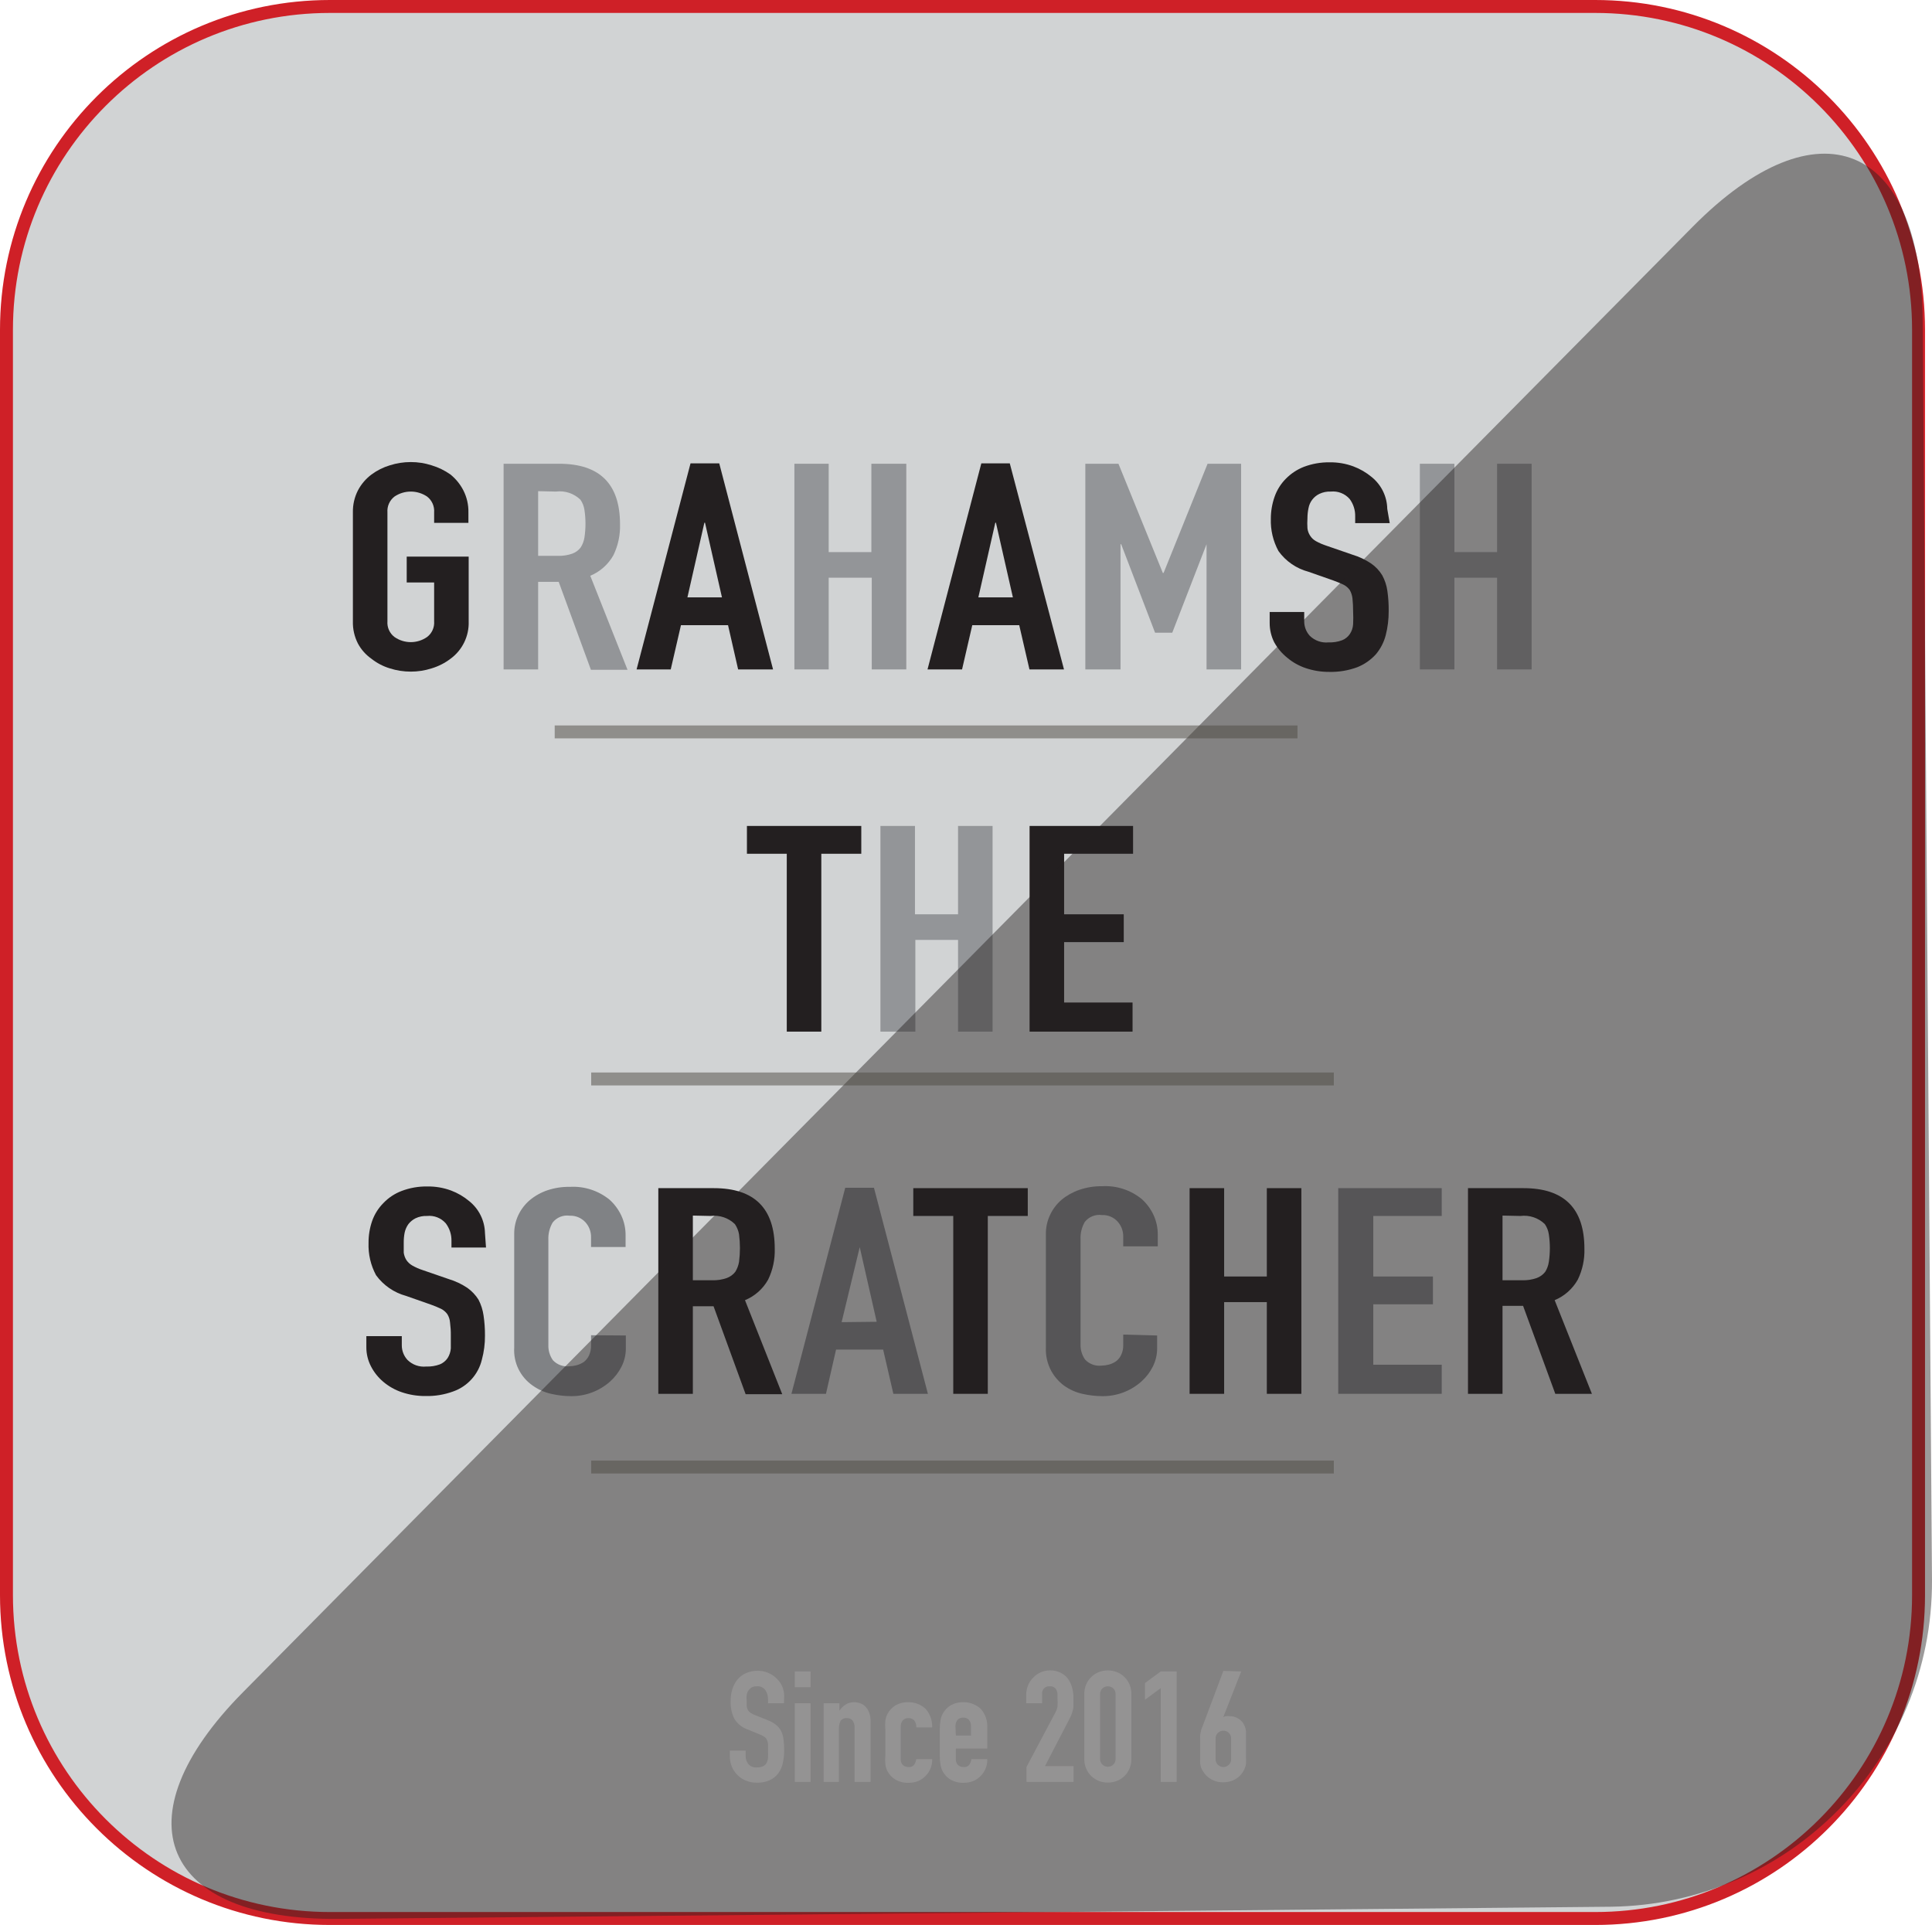
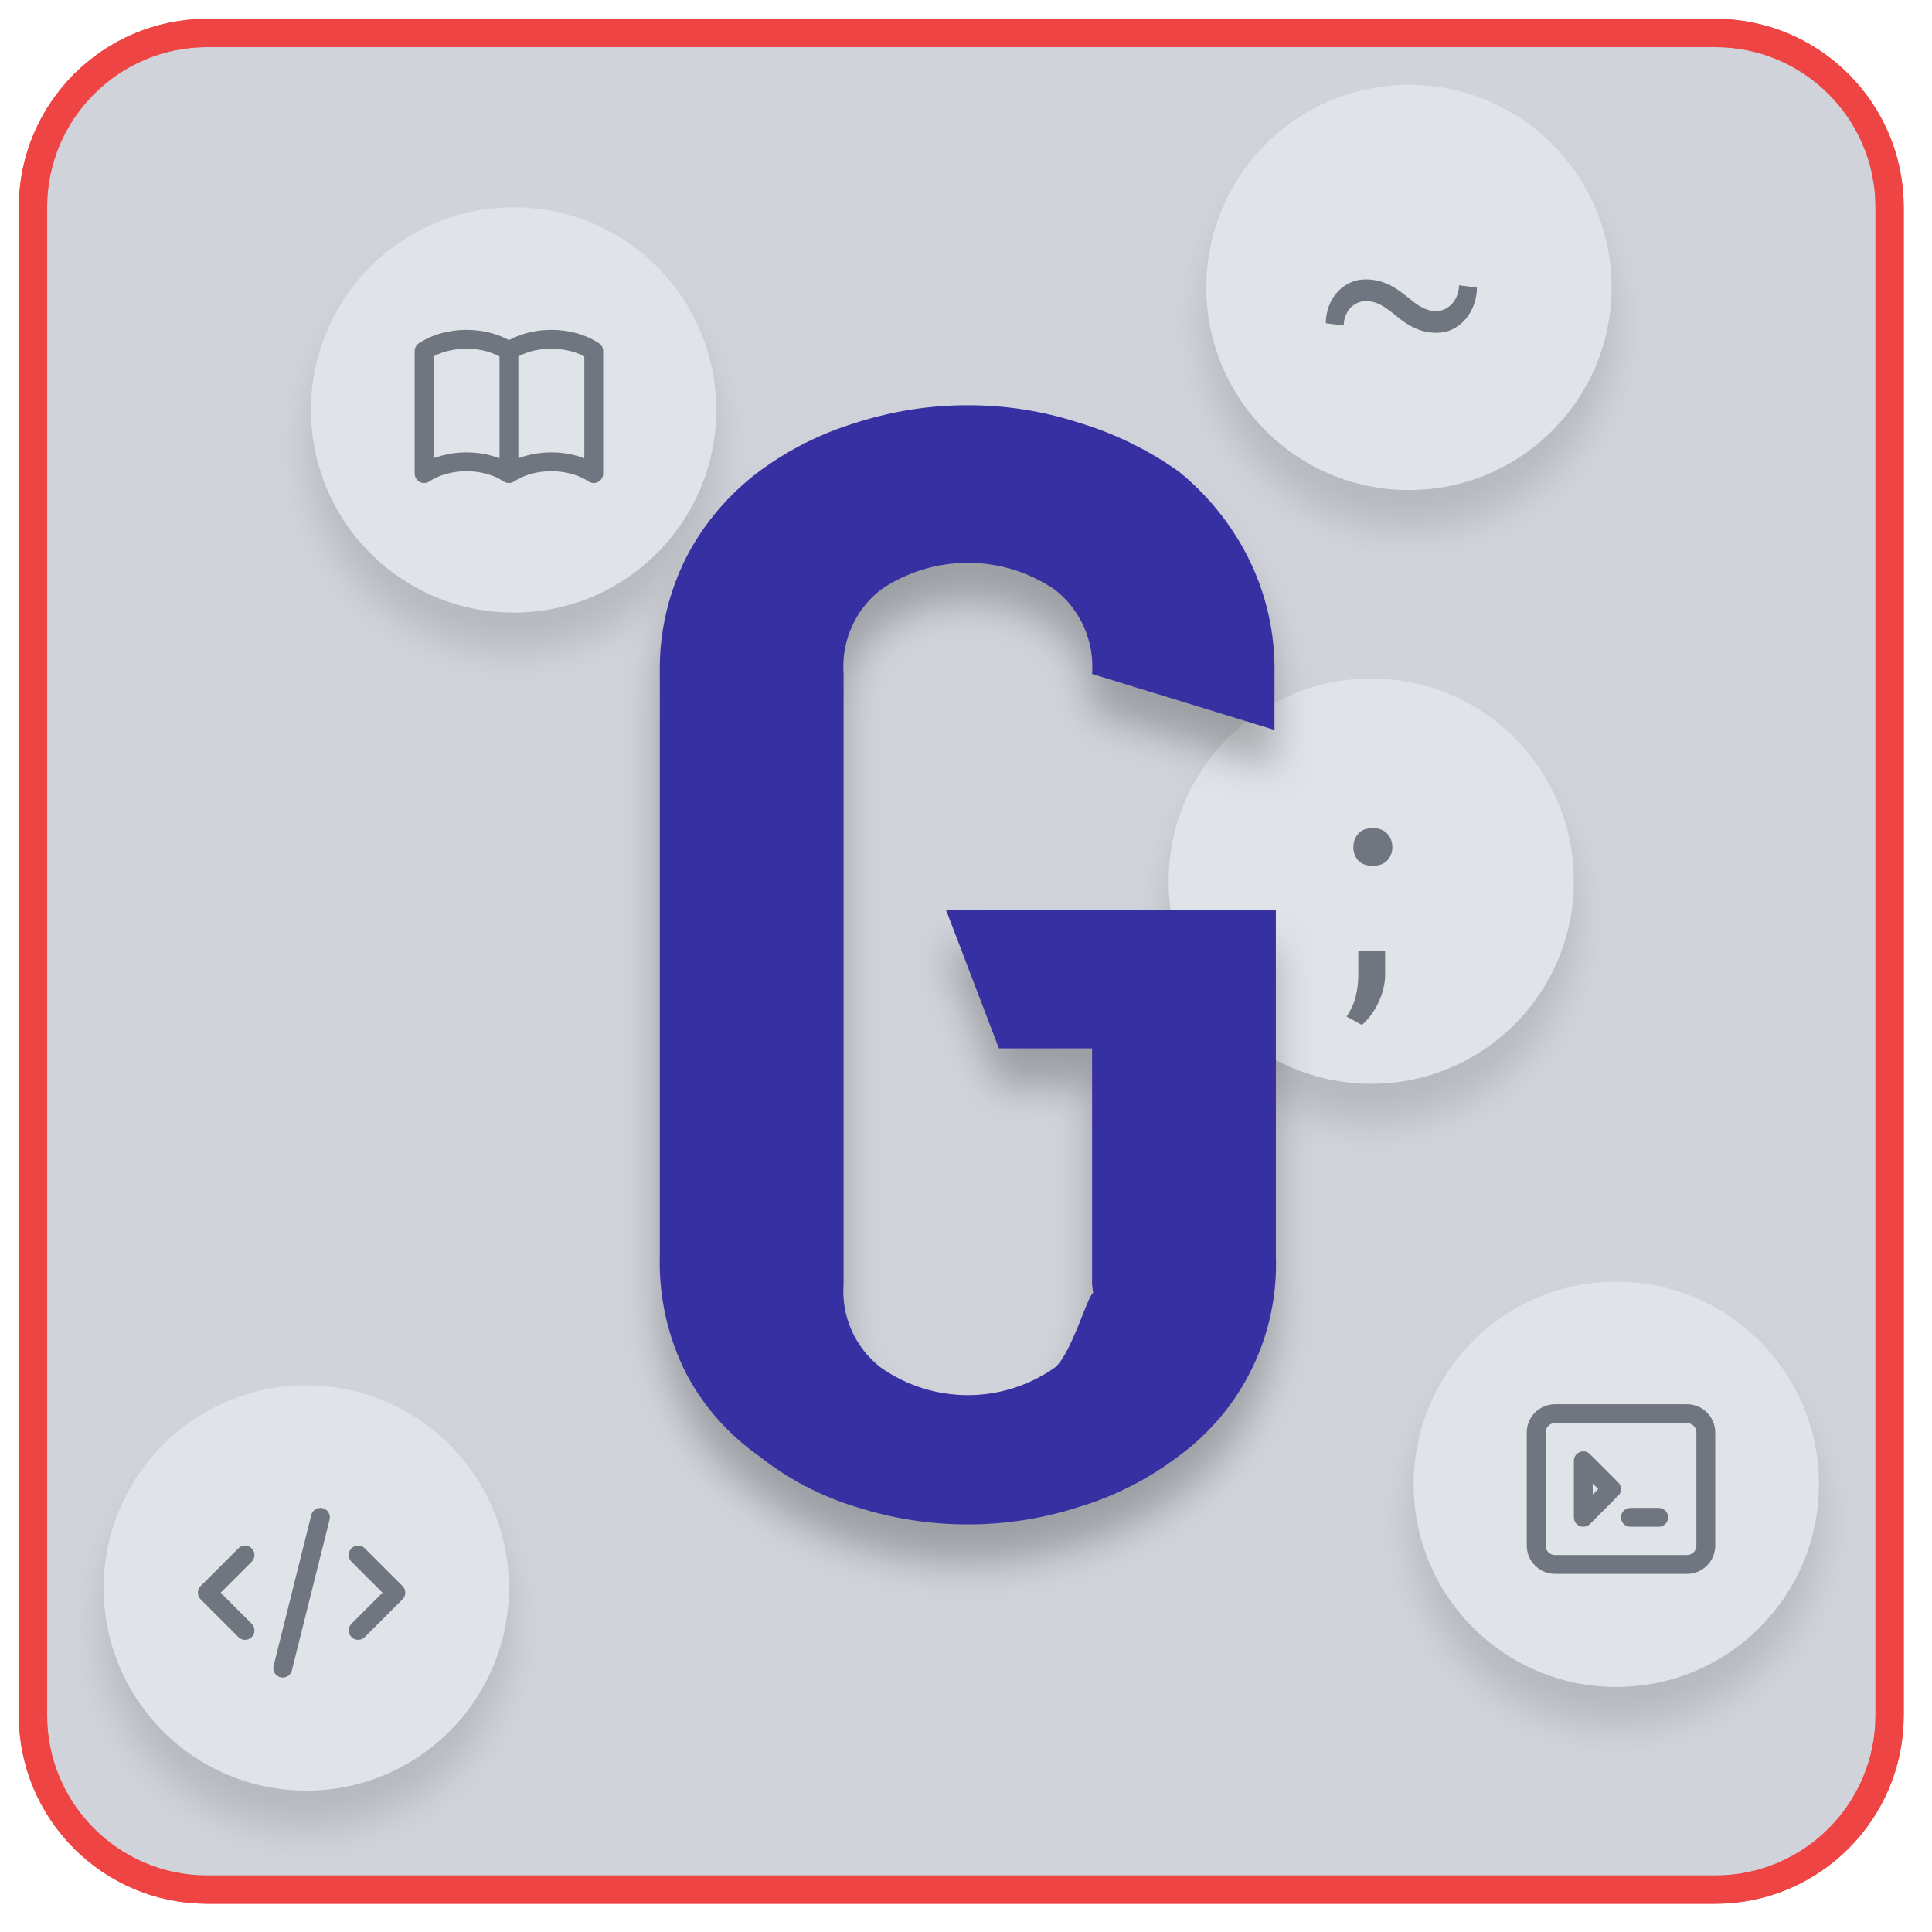
- <svg xmlns="http://www.w3.org/2000/svg" id="Layer_1" data-name="Layer 1" viewBox="0 0 149.35 148.81">
+ <svg xmlns="http://www.w3.org/2000/svg" width="205" height="205" viewBox="0 0 205 205" fill="none">
+   <rect x="3.5" y="3.5" width="197" height="197" rx="18.5" fill="#D1D5DB" stroke="#EF4444" stroke-width="3" />
+   <g filter="url(#filter0_d)">
+     <circle cx="145.5" cy="93.5" r="21.5" fill="#F1F5F9" />
+     <path d="M143.604 89.897C143.604 90.444 143.774 90.911 144.114 91.298C144.463 91.676 144.978 91.865 145.657 91.865C146.327 91.865 146.842 91.676 147.201 91.298C147.559 90.921 147.739 90.454 147.739 89.897C147.739 89.33 147.559 88.853 147.201 88.466C146.851 88.07 146.337 87.872 145.657 87.872C144.968 87.872 144.454 88.07 144.114 88.466C143.774 88.863 143.604 89.34 143.604 89.897ZM146.974 103.391V100.899H144.128V103.434C144.128 104.236 144.034 105.01 143.845 105.756C143.656 106.502 143.335 107.205 142.882 107.866L144.51 108.758C145.265 108.088 145.865 107.262 146.309 106.28C146.752 105.298 146.974 104.335 146.974 103.391Z" fill="#111827" />
+   </g>
+   <g filter="url(#filter1_d)">
+     <circle cx="54.5" cy="43.5" r="21.5" fill="#F1F5F9" />
+   </g>
+   <g filter="url(#filter2_d)">
+     <circle cx="149.5" cy="30.5" r="21.5" fill="#F1F5F9" />
+     <path d="M156.709 30.521L154.812 30.267C154.812 30.625 154.75 30.97 154.627 31.3C154.505 31.631 154.34 31.919 154.132 32.164C153.915 32.419 153.66 32.622 153.367 32.773C153.084 32.924 152.777 32.999 152.447 32.999C152.164 33.009 151.89 32.981 151.625 32.915C151.361 32.839 151.102 32.73 150.847 32.589C150.63 32.476 150.408 32.339 150.181 32.178C149.955 32.008 149.719 31.82 149.473 31.612C149.105 31.31 148.742 31.036 148.383 30.791C148.034 30.545 147.675 30.337 147.307 30.168C146.938 29.998 146.556 29.87 146.16 29.785C145.773 29.691 145.362 29.644 144.928 29.644C144.295 29.644 143.719 29.771 143.2 30.026C142.681 30.271 142.237 30.606 141.869 31.031C141.492 31.456 141.199 31.952 140.991 32.518C140.784 33.084 140.68 33.679 140.68 34.302L142.577 34.543C142.577 34.184 142.639 33.849 142.761 33.538C142.884 33.217 143.049 32.938 143.257 32.702C143.465 32.476 143.71 32.296 143.993 32.164C144.286 32.023 144.597 31.952 144.928 31.952C145.145 31.952 145.353 31.971 145.551 32.008C145.758 32.046 145.961 32.107 146.16 32.192C146.443 32.306 146.726 32.461 147.009 32.66C147.302 32.849 147.604 33.07 147.916 33.325C148.293 33.646 148.657 33.929 149.006 34.175C149.365 34.42 149.728 34.628 150.096 34.798C150.455 34.968 150.823 35.095 151.201 35.18C151.588 35.265 152.003 35.308 152.447 35.308C153.079 35.308 153.655 35.175 154.174 34.911C154.694 34.647 155.142 34.293 155.52 33.849C155.897 33.405 156.19 32.896 156.397 32.32C156.605 31.744 156.709 31.145 156.709 30.521Z" fill="#111827" />
+   </g>
+   <g filter="url(#filter3_d)">
+     <circle cx="171.5" cy="157.5" r="21.5" fill="#F1F5F9" />
+   </g>
+   <path d="M168 155L171 158L168 161V155ZM173 161H176H173ZM165 166H179C179.53 166 180.039 165.789 180.414 165.414C180.789 165.039 181 164.53 181 164V152C181 151.47 180.789 150.961 180.414 150.586C180.039 150.211 179.53 150 179 150H165C164.47 150 163.961 150.211 163.586 150.586C163.211 150.961 163 151.47 163 152V164C163 164.53 163.211 165.039 163.586 165.414C163.961 165.789 164.47 166 165 166Z" stroke="#111827" stroke-width="2" stroke-linecap="round" stroke-linejoin="round" />
+   <g filter="url(#filter4_d)">
+     <circle cx="32.5" cy="168.5" r="21.5" fill="#F1F5F9" />
+   </g>
+   <path d="M30 177L34 161M38 165L42 169L38 173M26 173L22 169L26 165" stroke="#111827" stroke-width="2" stroke-linecap="round" stroke-linejoin="round" />
+   <path d="M54 37.253C55.168 36.477 56.754 36 58.5 36C60.247 36 61.832 36.477 63 37.253V50.253C61.832 49.477 60.247 49 58.5 49C56.754 49 55.168 49.477 54 50.253M54 37.253V50.253V37.253ZM54 37.253C52.832 36.477 51.246 36 49.5 36C47.754 36 46.168 36.477 45 37.253V50.253C46.168 49.477 47.754 49 49.5 49C51.246 49 52.832 49.477 54 50.253V37.253Z" stroke="#111827" stroke-width="2" stroke-linecap="round" stroke-linejoin="round" />
+   <rect x="3.5" y="3.5" width="197" height="197" rx="18.5" fill="#D1D5DB" fill-opacity="0.5" stroke="#EF4444" stroke-width="3" />
+   <g filter="url(#filter5_d)">
+     <path d="M70.01 71.514C69.922 67.188 70.9 62.908 72.859 59.053C74.715 55.513 77.335 52.433 80.528 50.037C83.659 47.715 87.168 45.954 90.898 44.833C94.701 43.617 98.667 42.999 102.657 43C106.649 42.988 110.617 43.607 114.416 44.833C118.229 45.973 121.832 47.731 125.08 50.037C128.116 52.497 130.604 55.568 132.383 59.053C134.342 62.908 135.32 67.188 135.232 71.514V77.452L115.877 71.514C116.006 69.813 115.714 68.106 115.026 66.545C114.337 64.985 113.275 63.62 111.933 62.572C109.208 60.712 105.989 59.718 102.694 59.718C99.399 59.718 96.18 60.712 93.455 62.572C92.113 63.62 91.05 64.985 90.362 66.545C89.674 68.106 89.382 69.813 89.511 71.514V136.234C89.381 137.925 89.673 139.622 90.362 141.171C91.051 142.72 92.114 144.072 93.455 145.104C96.16 147.012 99.387 148.036 102.694 148.036C106.001 148.036 109.227 147.012 111.933 145.104C113.274 144.072 114.811 139.549 115.5 138C116.189 136.451 116.007 137.925 115.877 136.234V111.244H105.997L100.393 96.584H135.378V133.234C135.529 137.353 134.669 141.446 132.873 145.153C131.077 148.86 128.401 152.067 125.08 154.492C121.88 156.929 118.267 158.767 114.416 159.916C110.617 161.142 106.649 161.76 102.657 161.749C98.667 161.75 94.701 161.132 90.898 159.916C87.132 158.779 83.614 156.938 80.528 154.492C77.332 152.251 74.705 149.288 72.859 145.842C70.867 141.947 69.888 137.61 70.01 133.234V71.514Z" fill="#3730A3" />
+   </g>
  <defs>
-     <style>.cls-1{fill:#d1d3d4;}.cls-2,.cls-8{fill:none;stroke-miterlimit:10;}.cls-2{stroke:#cf2027;}.cls-3{fill:#231f20;}.cls-4{fill:#939598;}.cls-5{fill:#808285;}.cls-6{fill:#f1f2f2;}.cls-7{opacity:0.45;}.cls-8{stroke:#4d4a42;opacity:0.5;}</style>
+     <filter id="filter0_d" x="120" y="72" width="51" height="51" filterUnits="userSpaceOnUse" color-interpolation-filters="sRGB">
+       <feFlood flood-opacity="0" result="BackgroundImageFix" />
+       <feColorMatrix in="SourceAlpha" type="matrix" values="0 0 0 0 0 0 0 0 0 0 0 0 0 0 0 0 0 0 127 0" />
+       <feOffset dy="4" />
+       <feGaussianBlur stdDeviation="2" />
+       <feColorMatrix type="matrix" values="0 0 0 0 0 0 0 0 0 0 0 0 0 0 0 0 0 0 0.25 0" />
+       <feBlend mode="normal" in2="BackgroundImageFix" result="effect1_dropShadow" />
+       <feBlend mode="normal" in="SourceGraphic" in2="effect1_dropShadow" result="shape" />
+     </filter>
+     <filter id="filter1_d" x="29" y="22" width="51" height="51" filterUnits="userSpaceOnUse" color-interpolation-filters="sRGB">
+       <feFlood flood-opacity="0" result="BackgroundImageFix" />
+       <feColorMatrix in="SourceAlpha" type="matrix" values="0 0 0 0 0 0 0 0 0 0 0 0 0 0 0 0 0 0 127 0" />
+       <feOffset dy="4" />
+       <feGaussianBlur stdDeviation="2" />
+       <feColorMatrix type="matrix" values="0 0 0 0 0 0 0 0 0 0 0 0 0 0 0 0 0 0 0.25 0" />
+       <feBlend mode="normal" in2="BackgroundImageFix" result="effect1_dropShadow" />
+       <feBlend mode="normal" in="SourceGraphic" in2="effect1_dropShadow" result="shape" />
+     </filter>
+     <filter id="filter2_d" x="124" y="9" width="51" height="51" filterUnits="userSpaceOnUse" color-interpolation-filters="sRGB">
+       <feFlood flood-opacity="0" result="BackgroundImageFix" />
+       <feColorMatrix in="SourceAlpha" type="matrix" values="0 0 0 0 0 0 0 0 0 0 0 0 0 0 0 0 0 0 127 0" />
+       <feOffset dy="4" />
+       <feGaussianBlur stdDeviation="2" />
+       <feColorMatrix type="matrix" values="0 0 0 0 0 0 0 0 0 0 0 0 0 0 0 0 0 0 0.25 0" />
+       <feBlend mode="normal" in2="BackgroundImageFix" result="effect1_dropShadow" />
+       <feBlend mode="normal" in="SourceGraphic" in2="effect1_dropShadow" result="shape" />
+     </filter>
+     <filter id="filter3_d" x="146" y="136" width="51" height="51" filterUnits="userSpaceOnUse" color-interpolation-filters="sRGB">
+       <feFlood flood-opacity="0" result="BackgroundImageFix" />
+       <feColorMatrix in="SourceAlpha" type="matrix" values="0 0 0 0 0 0 0 0 0 0 0 0 0 0 0 0 0 0 127 0" />
+       <feOffset dy="4" />
+       <feGaussianBlur stdDeviation="2" />
+       <feColorMatrix type="matrix" values="0 0 0 0 0 0 0 0 0 0 0 0 0 0 0 0 0 0 0.25 0" />
+       <feBlend mode="normal" in2="BackgroundImageFix" result="effect1_dropShadow" />
+       <feBlend mode="normal" in="SourceGraphic" in2="effect1_dropShadow" result="shape" />
+     </filter>
+     <filter id="filter4_d" x="7" y="147" width="51" height="51" filterUnits="userSpaceOnUse" color-interpolation-filters="sRGB">
+       <feFlood flood-opacity="0" result="BackgroundImageFix" />
+       <feColorMatrix in="SourceAlpha" type="matrix" values="0 0 0 0 0 0 0 0 0 0 0 0 0 0 0 0 0 0 127 0" />
+       <feOffset dy="4" />
+       <feGaussianBlur stdDeviation="2" />
+       <feColorMatrix type="matrix" values="0 0 0 0 0 0 0 0 0 0 0 0 0 0 0 0 0 0 0.25 0" />
+       <feBlend mode="normal" in2="BackgroundImageFix" result="effect1_dropShadow" />
+       <feBlend mode="normal" in="SourceGraphic" in2="effect1_dropShadow" result="shape" />
+     </filter>
+     <filter id="filter5_d" x="66" y="43" width="73.395" height="126.749" filterUnits="userSpaceOnUse" color-interpolation-filters="sRGB">
+       <feFlood flood-opacity="0" result="BackgroundImageFix" />
+       <feColorMatrix in="SourceAlpha" type="matrix" values="0 0 0 0 0 0 0 0 0 0 0 0 0 0 0 0 0 0 127 0" />
+       <feOffset dy="4" />
+       <feGaussianBlur stdDeviation="2" />
+       <feColorMatrix type="matrix" values="0 0 0 0 0 0 0 0 0 0 0 0 0 0 0 0 0 0 0.25 0" />
+       <feBlend mode="normal" in2="BackgroundImageFix" result="effect1_dropShadow" />
+       <feBlend mode="normal" in="SourceGraphic" in2="effect1_dropShadow" result="shape" />
+     </filter>
  </defs>
-   <rect class="cls-1" x="0.5" y="0.5" width="147.81" height="147.81" rx="25" />
-   <rect class="cls-2" x="0.5" y="0.5" width="147.81" height="147.81" rx="25" />
-   <path class="cls-3" d="M259.22,360.86a3.58,3.58,0,0,1,.39-1.7,3.67,3.67,0,0,1,1.05-1.23,4.62,4.62,0,0,1,1.42-.71,5.3,5.3,0,0,1,1.61-.25,5.21,5.21,0,0,1,1.61.25,5,5,0,0,1,1.46.71,3.82,3.82,0,0,1,1,1.23,3.58,3.58,0,0,1,.39,1.7v.81H265.5v-.81a1.41,1.41,0,0,0-.54-1.22,2.25,2.25,0,0,0-2.53,0,1.41,1.41,0,0,0-.54,1.22v8.42a1.39,1.39,0,0,0,.54,1.21,2.2,2.2,0,0,0,2.53,0,1.39,1.39,0,0,0,.54-1.21v-3h-2.12v-2h4.79v5a3.43,3.43,0,0,1-1.41,2.9,4.57,4.57,0,0,1-1.46.74,5.21,5.21,0,0,1-1.61.25,5.3,5.3,0,0,1-1.61-.25,4.28,4.28,0,0,1-1.42-.74,3.41,3.41,0,0,1-1.05-1.18,3.55,3.55,0,0,1-.39-1.72Z" transform="translate(-231.94 -321.25)" />
-   <path class="cls-4" d="M270.87,373V357.1h4.29q4.71,0,4.71,4.68a5.12,5.12,0,0,1-.51,2.39,3.67,3.67,0,0,1-1.79,1.59l2.88,7.27h-2.83l-2.49-6.8h-1.59V373Zm2.67-13.78v5h1.52a3.1,3.1,0,0,0,1.12-.17,1.41,1.41,0,0,0,.65-.48,2,2,0,0,0,.29-.77,7.13,7.13,0,0,0,0-2.13,1.85,1.85,0,0,0-.31-.79,2.3,2.3,0,0,0-1.89-.63Z" transform="translate(-231.94 -321.25)" />
-   <path class="cls-3" d="M281.15,373l4.17-15.93h2.22L291.7,373H289l-.78-3.42h-3.64l-.79,3.42Zm6.6-5.57-1.31-5.77h-.05l-1.31,5.77Z" transform="translate(-231.94 -321.25)" />
-   <path class="cls-4" d="M293.35,373V357.1H296v6.83h3.3V357.1H302V373h-2.67v-7.09H296V373Z" transform="translate(-231.94 -321.25)" />
-   <path class="cls-3" d="M303.64,373l4.16-15.93H310L314.19,373h-2.67l-.79-3.42H307.1l-.79,3.42Zm6.6-5.57-1.31-5.77h-.05l-1.31,5.77Z" transform="translate(-231.94 -321.25)" />
-   <path class="cls-4" d="M315.84,373V357.1h2.56l3.43,8.44h.06l3.4-8.44h2.59V373h-2.67v-9.68h0l-2.65,6.84h-1.33l-2.62-6.84h-.05V373Z" transform="translate(-231.94 -321.25)" />
-   <path class="cls-3" d="M339.37,361.69H336.7v-.51a2.17,2.17,0,0,0-.43-1.36,1.71,1.71,0,0,0-1.45-.57,1.87,1.87,0,0,0-.89.18,1.53,1.53,0,0,0-.84,1.11,3.79,3.79,0,0,0-.08.77,5.75,5.75,0,0,0,0,.78,1.3,1.3,0,0,0,.2.56,1.24,1.24,0,0,0,.45.43,4.52,4.52,0,0,0,.83.36l2,.69a5.37,5.37,0,0,1,1.44.68,3,3,0,0,1,.86.91,3.58,3.58,0,0,1,.4,1.22,10.26,10.26,0,0,1,.1,1.55,7.37,7.37,0,0,1-.23,1.87,3.74,3.74,0,0,1-.76,1.47,3.87,3.87,0,0,1-1.44,1,5.85,5.85,0,0,1-2.18.36,5.57,5.57,0,0,1-1.8-.29,4.39,4.39,0,0,1-1.44-.81,4.06,4.06,0,0,1-1-1.19,3.3,3.3,0,0,1-.35-1.49v-.85h2.67v.71a1.66,1.66,0,0,0,.43,1.13,1.81,1.81,0,0,0,1.45.51,2.69,2.69,0,0,0,1.06-.17,1.29,1.29,0,0,0,.59-.48,1.52,1.52,0,0,0,.25-.75,9.75,9.75,0,0,0,0-1,9.21,9.21,0,0,0-.05-1,1.71,1.71,0,0,0-.21-.65,1.38,1.38,0,0,0-.48-.41c-.21-.1-.47-.21-.8-.33l-1.91-.67a4.17,4.17,0,0,1-2.32-1.6,4.89,4.89,0,0,1-.59-2.5,5.1,5.1,0,0,1,.29-1.7,3.71,3.71,0,0,1,.86-1.38,4,4,0,0,1,1.4-.93,5.42,5.42,0,0,1,2-.35,5.08,5.08,0,0,1,1.82.31,4.89,4.89,0,0,1,1.43.83,3.24,3.24,0,0,1,1.2,2.46Z" transform="translate(-231.94 -321.25)" />
-   <path class="cls-4" d="M341.7,373V357.1h2.67v6.83h3.3V357.1h2.67V373h-2.67v-7.09h-3.3V373Z" transform="translate(-231.94 -321.25)" />
-   <path class="cls-3" d="M292.76,401V387.25h-3.08V385.1h8.84v2.15h-3.09V401Z" transform="translate(-231.94 -321.25)" />
-   <path class="cls-4" d="M300,401V385.1h2.67v6.83H306V385.1h2.67V401H306v-7.09h-3.3V401Z" transform="translate(-231.94 -321.25)" />
-   <path class="cls-3" d="M311.53,401V385.1h8v2.15H314.2v4.68h4.61v2.15H314.2v4.67h5.29V401Z" transform="translate(-231.94 -321.25)" />
-   <path class="cls-3" d="M269.51,417.69h-2.67v-.51a2.17,2.17,0,0,0-.44-1.36,1.69,1.69,0,0,0-1.45-.57,1.9,1.9,0,0,0-.89.18,1.65,1.65,0,0,0-.55.45,1.8,1.8,0,0,0-.29.66,3.87,3.87,0,0,0-.07.77q0,.46,0,.78a1.44,1.44,0,0,0,.2.56,1.37,1.37,0,0,0,.46.43,4.39,4.39,0,0,0,.82.36l2,.69a5.37,5.37,0,0,1,1.44.68,3.22,3.22,0,0,1,.86.91,3.8,3.8,0,0,1,.39,1.22,10.16,10.16,0,0,1,.11,1.55,6.94,6.94,0,0,1-.24,1.87,3.46,3.46,0,0,1-2.2,2.45,5.8,5.8,0,0,1-2.17.36,5.58,5.58,0,0,1-1.81-.29,4.39,4.39,0,0,1-1.44-.81,3.87,3.87,0,0,1-.95-1.19,3.18,3.18,0,0,1-.36-1.49v-.85H263v.71a1.67,1.67,0,0,0,.44,1.13,1.8,1.8,0,0,0,1.45.51,2.72,2.72,0,0,0,1.06-.17,1.34,1.34,0,0,0,.59-.48,1.63,1.63,0,0,0,.25-.75c0-.29,0-.62,0-1a7.07,7.07,0,0,0-.06-1,1.42,1.42,0,0,0-.21-.65,1.38,1.38,0,0,0-.48-.41,7.94,7.94,0,0,0-.8-.33l-1.91-.67a4.25,4.25,0,0,1-2.32-1.6,4.89,4.89,0,0,1-.58-2.5,5.09,5.09,0,0,1,.28-1.7,3.73,3.73,0,0,1,.87-1.38,3.82,3.82,0,0,1,1.4-.93,5.35,5.35,0,0,1,2-.35,5.08,5.08,0,0,1,1.82.31,4.83,4.83,0,0,1,1.42.83,3.25,3.25,0,0,1,1.21,2.46Z" transform="translate(-231.94 -321.25)" />
-   <path class="cls-5" d="M280.32,424.49v1a3.1,3.1,0,0,1-.33,1.4,3.9,3.9,0,0,1-.9,1.17,4.47,4.47,0,0,1-3,1.12,7,7,0,0,1-1.55-.18,3.91,3.91,0,0,1-1.41-.63,3.32,3.32,0,0,1-1.44-2.95v-8.77a3.34,3.34,0,0,1,.31-1.45,3.5,3.5,0,0,1,.89-1.17,4.29,4.29,0,0,1,1.38-.77A5.2,5.2,0,0,1,276,413a4.45,4.45,0,0,1,3.07,1,3.87,3.87,0,0,1,.9,1.22,3.56,3.56,0,0,1,.33,1.53v.9h-2.67v-.76a1.68,1.68,0,0,0-.45-1.17,1.57,1.57,0,0,0-1.2-.49,1.42,1.42,0,0,0-1.32.53,2.45,2.45,0,0,0-.33,1.33v8.14a1.93,1.93,0,0,0,.35,1.17,1.51,1.51,0,0,0,1.27.47,2.29,2.29,0,0,0,.56-.08,1.83,1.83,0,0,0,.57-.26,1.39,1.39,0,0,0,.39-.49,1.8,1.8,0,0,0,.16-.78v-.79Z" transform="translate(-231.94 -321.25)" />
-   <path class="cls-3" d="M282.83,429V413.1h4.29q4.71,0,4.71,4.68a5.12,5.12,0,0,1-.51,2.39,3.63,3.63,0,0,1-1.79,1.59l2.88,7.27h-2.83l-2.48-6.8h-1.6V429Zm2.67-13.78v5H287a3.1,3.1,0,0,0,1.12-.17,1.49,1.49,0,0,0,.66-.48,2.13,2.13,0,0,0,.29-.77,8.14,8.14,0,0,0,0-2.13,2,2,0,0,0-.32-.79,2.29,2.29,0,0,0-1.88-.63Z" transform="translate(-231.94 -321.25)" />
-   <path class="cls-5" d="M293.12,429l4.16-15.93h2.22L303.67,429H301l-.79-3.42h-3.64l-.78,3.42Zm6.59-5.57-1.31-5.77h0L297,423.46Z" transform="translate(-231.94 -321.25)" />
-   <path class="cls-3" d="M305.63,429V415.25h-3.09V413.1h8.85v2.15H308.3V429Z" transform="translate(-231.94 -321.25)" />
-   <path class="cls-5" d="M321.39,424.49v1a3.1,3.1,0,0,1-.33,1.4,3.9,3.9,0,0,1-.9,1.17,4.47,4.47,0,0,1-3,1.12,7,7,0,0,1-1.55-.18,3.91,3.91,0,0,1-1.41-.63,3.57,3.57,0,0,1-1-1.15,3.48,3.48,0,0,1-.41-1.8v-8.77a3.34,3.34,0,0,1,.31-1.45A3.5,3.5,0,0,1,314,414a4.4,4.4,0,0,1,1.38-.77,5.2,5.2,0,0,1,1.76-.28,4.45,4.45,0,0,1,3.07,1,3.87,3.87,0,0,1,.9,1.22,3.56,3.56,0,0,1,.33,1.53v.9h-2.67v-.76a1.68,1.68,0,0,0-.45-1.17,1.54,1.54,0,0,0-1.2-.49,1.43,1.43,0,0,0-1.32.53,2.45,2.45,0,0,0-.33,1.33v8.14a1.93,1.93,0,0,0,.35,1.17,1.51,1.51,0,0,0,1.27.47,2.44,2.44,0,0,0,.57-.08,1.78,1.78,0,0,0,.56-.26,1.29,1.29,0,0,0,.39-.49,1.67,1.67,0,0,0,.16-.78v-.79Z" transform="translate(-231.94 -321.25)" />
-   <path class="cls-3" d="M323.9,429V413.1h2.67v6.83h3.3V413.1h2.67V429h-2.67v-7.09h-3.3V429Z" transform="translate(-231.94 -321.25)" />
-   <path class="cls-5" d="M335.39,429V413.1h8v2.15h-5.29v4.68h4.61v2.15h-4.61v4.67h5.29V429Z" transform="translate(-231.94 -321.25)" />
-   <path class="cls-3" d="M345.42,429V413.1h4.29q4.71,0,4.71,4.68a5.12,5.12,0,0,1-.51,2.39,3.67,3.67,0,0,1-1.79,1.59L355,429h-2.83l-2.49-6.8h-1.59V429Zm2.67-13.78v5h1.52a3.1,3.1,0,0,0,1.12-.17,1.49,1.49,0,0,0,.66-.48,2,2,0,0,0,.28-.77,7.13,7.13,0,0,0,0-2.13,1.85,1.85,0,0,0-.31-.79,2.3,2.3,0,0,0-1.89-.63Z" transform="translate(-231.94 -321.25)" />
-   <path class="cls-6" d="M292.54,452.92h-1.23v-.28a1.27,1.27,0,0,0-.2-.73.73.73,0,0,0-.66-.3.8.8,0,0,0-.41.09,1,1,0,0,0-.25.24.92.92,0,0,0-.13.36,1.84,1.84,0,0,0,0,.41c0,.17,0,.31,0,.42a.75.75,0,0,0,.09.3.66.66,0,0,0,.21.23,1.9,1.9,0,0,0,.38.19l.93.37a2.54,2.54,0,0,1,.66.37,1.57,1.57,0,0,1,.4.49,2.14,2.14,0,0,1,.18.65,6.73,6.73,0,0,1,.05.83,4.6,4.6,0,0,1-.11,1,2.07,2.07,0,0,1-.35.78,1.72,1.72,0,0,1-.66.53,2.29,2.29,0,0,1-1,.19,2.21,2.21,0,0,1-.82-.15,2,2,0,0,1-1.26-1.88v-.45h1.22V457a1,1,0,0,0,.2.61.76.76,0,0,0,.66.27,1.1,1.1,0,0,0,.49-.09.62.62,0,0,0,.27-.26,1,1,0,0,0,.11-.4,4.27,4.27,0,0,0,0-.52c0-.23,0-.41,0-.56a.91.91,0,0,0-.1-.34.66.66,0,0,0-.22-.22,1.82,1.82,0,0,0-.37-.18l-.87-.36a1.93,1.93,0,0,1-1.06-.86,2.93,2.93,0,0,1-.27-1.34,3,3,0,0,1,.13-.91,2.18,2.18,0,0,1,.39-.74,1.8,1.8,0,0,1,.65-.5,2.2,2.2,0,0,1,.93-.19,2.05,2.05,0,0,1,.83.17,2,2,0,0,1,.65.45,1.84,1.84,0,0,1,.56,1.32Z" transform="translate(-231.94 -321.25)" />
-   <path class="cls-6" d="M293.38,451.68v-1.22h1.22v1.22Zm0,7.32v-6.08h1.22V459Z" transform="translate(-231.94 -321.25)" />
-   <path class="cls-6" d="M295.61,459v-6.08h1.22v.58h0a1.59,1.59,0,0,1,.46-.47,1.22,1.22,0,0,1,.69-.19,1.42,1.42,0,0,1,.45.08,1,1,0,0,1,.41.26,1.25,1.25,0,0,1,.29.46,2,2,0,0,1,.11.69V459H298v-4.21a.84.84,0,0,0-.15-.53.54.54,0,0,0-.45-.19.53.53,0,0,0-.48.21,1.35,1.35,0,0,0-.13.63V459Z" transform="translate(-231.94 -321.25)" />
-   <path class="cls-6" d="M301.57,457.25a.57.57,0,0,0,.16.44.6.6,0,0,0,.44.16.47.47,0,0,0,.46-.21,1.07,1.07,0,0,0,.14-.4H304a1.75,1.75,0,0,1-.5,1.29,1.78,1.78,0,0,1-.57.4,2.06,2.06,0,0,1-.76.14,1.9,1.9,0,0,1-1-.24,1.67,1.67,0,0,1-.61-.63,1.6,1.6,0,0,1-.18-.56,3.56,3.56,0,0,1,0-.68v-2a3.73,3.73,0,0,1,0-.69,1.55,1.55,0,0,1,.18-.55,1.7,1.7,0,0,1,.61-.64,1.9,1.9,0,0,1,1-.24,1.84,1.84,0,0,1,.76.15,1.74,1.74,0,0,1,.59.39,2.09,2.09,0,0,1,.48,1.41h-1.23a.79.79,0,0,0-.16-.55.59.59,0,0,0-.44-.17.6.6,0,0,0-.44.17.74.74,0,0,0-.16.52Z" transform="translate(-231.94 -321.25)" />
-   <path class="cls-6" d="M308.26,456.42h-2.43v.83a.61.61,0,0,0,.16.44.6.6,0,0,0,.44.16.47.47,0,0,0,.46-.21.92.92,0,0,0,.14-.4h1.23a1.75,1.75,0,0,1-.5,1.29,1.78,1.78,0,0,1-.57.4,2.06,2.06,0,0,1-.76.14,1.9,1.9,0,0,1-1-.24,1.67,1.67,0,0,1-.61-.63,1.6,1.6,0,0,1-.18-.56,3.56,3.56,0,0,1-.05-.68v-2a3.73,3.73,0,0,1,.05-.69,1.55,1.55,0,0,1,.18-.55,1.7,1.7,0,0,1,.61-.64,1.9,1.9,0,0,1,1-.24,1.84,1.84,0,0,1,.76.15,1.74,1.74,0,0,1,.59.39,2,2,0,0,1,.48,1.36Zm-2.43-1H307v-.7a.74.74,0,0,0-.16-.52.59.59,0,0,0-.44-.17.6.6,0,0,0-.44.17.79.79,0,0,0-.16.52Z" transform="translate(-231.94 -321.25)" />
-   <path class="cls-6" d="M311.29,459v-1.15l2.21-4.17a1.4,1.4,0,0,0,.19-.54,4.73,4.73,0,0,0,0-.58c0-.11,0-.22,0-.33a.74.74,0,0,0-.07-.31.52.52,0,0,0-.52-.31.54.54,0,0,0-.6.61v.7h-1.23v-.68a1.79,1.79,0,0,1,.15-.72,1.65,1.65,0,0,1,.39-.58,1.74,1.74,0,0,1,.58-.41,1.72,1.72,0,0,1,.72-.15,1.74,1.74,0,0,1,.82.18,1.53,1.53,0,0,1,.57.47,2.19,2.19,0,0,1,.32.69,3,3,0,0,1,.1.81c0,.21,0,.38,0,.52s0,.28-.05.41a1.51,1.51,0,0,1-.12.38c-.06.13-.13.28-.23.47l-1.8,3.47h2.21V459Z" transform="translate(-231.94 -321.25)" />
-   <path class="cls-6" d="M315.76,452.22a1.89,1.89,0,0,1,.15-.77,1.78,1.78,0,0,1,.4-.57,1.69,1.69,0,0,1,.58-.37,1.9,1.9,0,0,1,1.38,0,1.69,1.69,0,0,1,.58.37,1.78,1.78,0,0,1,.4.57,1.89,1.89,0,0,1,.15.77v5a1.84,1.84,0,0,1-.15.76,1.72,1.72,0,0,1-.4.58,1.85,1.85,0,0,1-.58.37,2,2,0,0,1-1.38,0,1.85,1.85,0,0,1-.58-.37,1.72,1.72,0,0,1-.4-.58,1.84,1.84,0,0,1-.15-.76Zm1.22,5a.6.6,0,0,0,.17.43.6.6,0,0,0,.86,0,.6.6,0,0,0,.17-.43v-5a.62.62,0,0,0-.17-.44.63.63,0,0,0-.86,0,.62.62,0,0,0-.17.44Z" transform="translate(-231.94 -321.25)" />
-   <path class="cls-6" d="M321.67,459v-7.25l-1.22.9v-1.29l1.22-.9h1.23V459Z" transform="translate(-231.94 -321.25)" />
-   <path class="cls-6" d="M327.89,450.46,326.5,454l0,0a.49.49,0,0,1,.19-.08,1.42,1.42,0,0,1,.33,0,1.17,1.17,0,0,1,.6.16,1.24,1.24,0,0,1,.43.39,1.66,1.66,0,0,1,.13.27,1.71,1.71,0,0,1,.08.34c0,.15,0,.33,0,.55s0,.5,0,.83,0,.51,0,.69a4.41,4.41,0,0,1,0,.45,1.31,1.31,0,0,1-.09.33,1.66,1.66,0,0,1-.13.27,1.68,1.68,0,0,1-.65.62,1.9,1.9,0,0,1-.9.21,1.77,1.77,0,0,1-.9-.22,1.7,1.7,0,0,1-.64-.61,1.82,1.82,0,0,1-.15-.27,2,2,0,0,1-.08-.33,2.68,2.68,0,0,1,0-.45c0-.18,0-.41,0-.69s0-.48,0-.65a3,3,0,0,1,0-.45,2.72,2.72,0,0,1,.07-.33c0-.1.07-.21.11-.32l1.61-4.29Zm-.78,5.19a.57.57,0,0,0-.18-.44.6.6,0,0,0-.84,0,.57.57,0,0,0-.18.44v1.59a.57.57,0,0,0,.18.44.6.6,0,0,0,.84,0,.57.57,0,0,0,.18-.44Z" transform="translate(-231.94 -321.25)" />
-   <g class="cls-7">
-     <path class="cls-3" d="M380.57,346c-.11-13.75-8.1-17-17.77-7.23L250.73,452.06c-9.67,9.77-6.33,17.66,7.42,17.53l98.33-.94a25.14,25.14,0,0,0,24.81-25.24Z" transform="translate(-231.94 -321.25)" />
-   </g>
-   <line class="cls-8" x1="42.88" y1="56.58" x2="100.3" y2="56.58" />
-   <line class="cls-8" x1="45.7" y1="83.41" x2="103.11" y2="83.41" />
-   <line class="cls-8" x1="45.7" y1="113.41" x2="103.11" y2="113.41" />
</svg>
